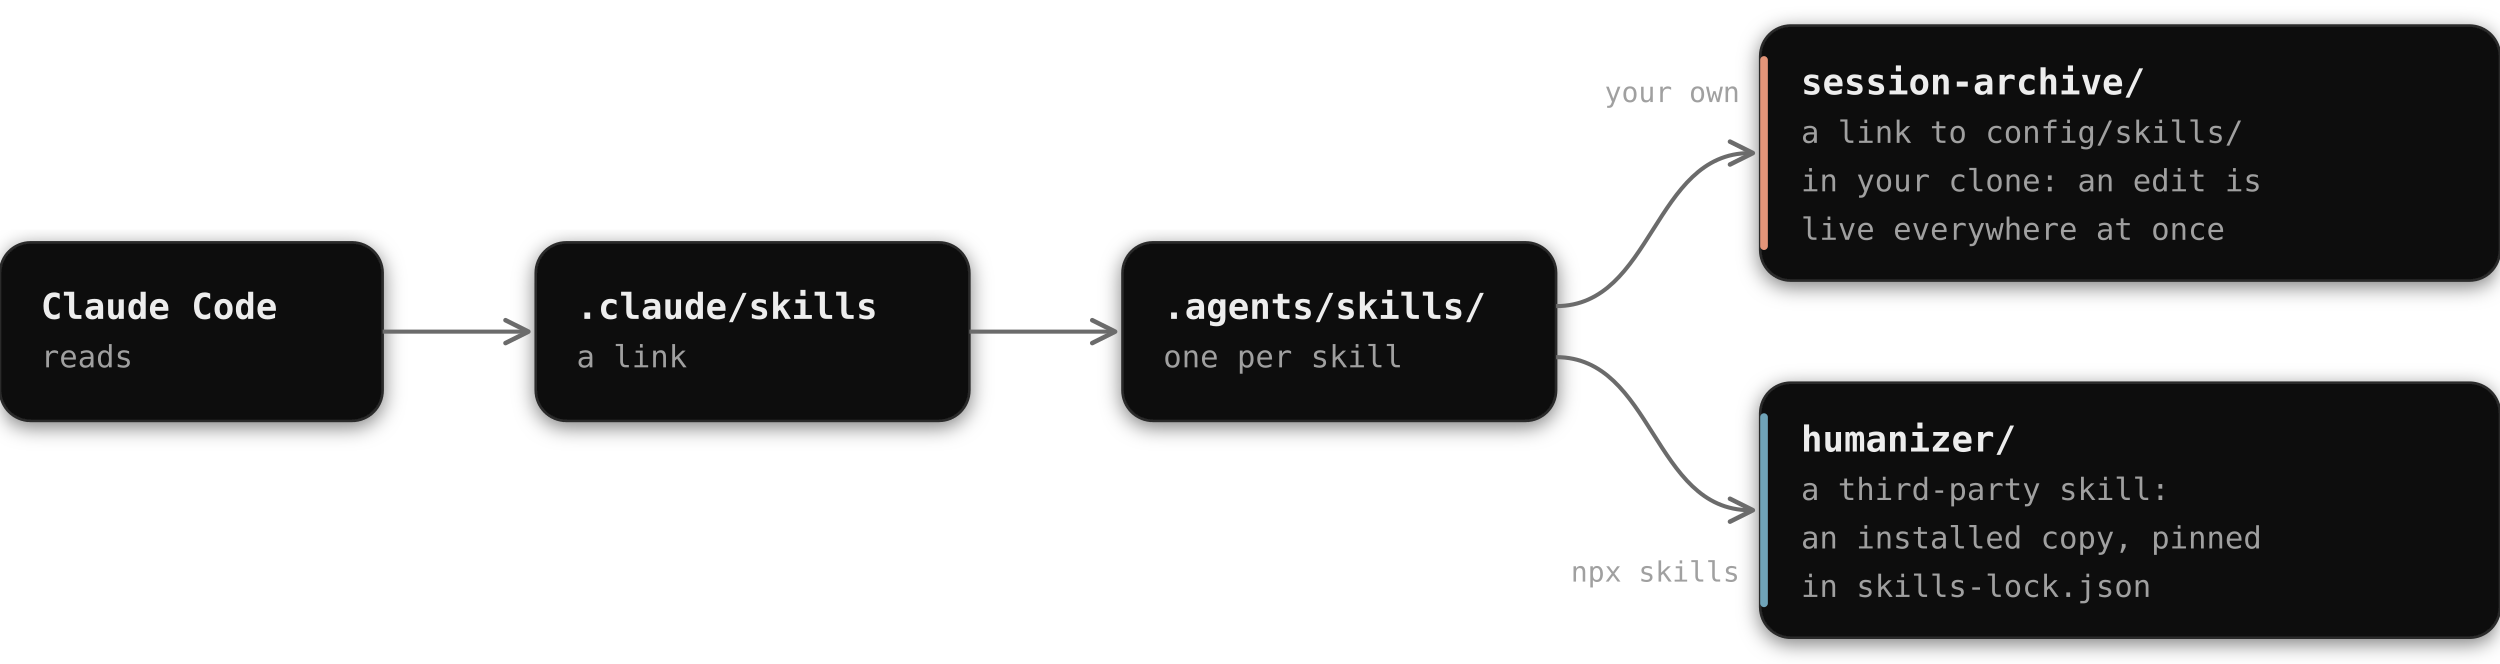
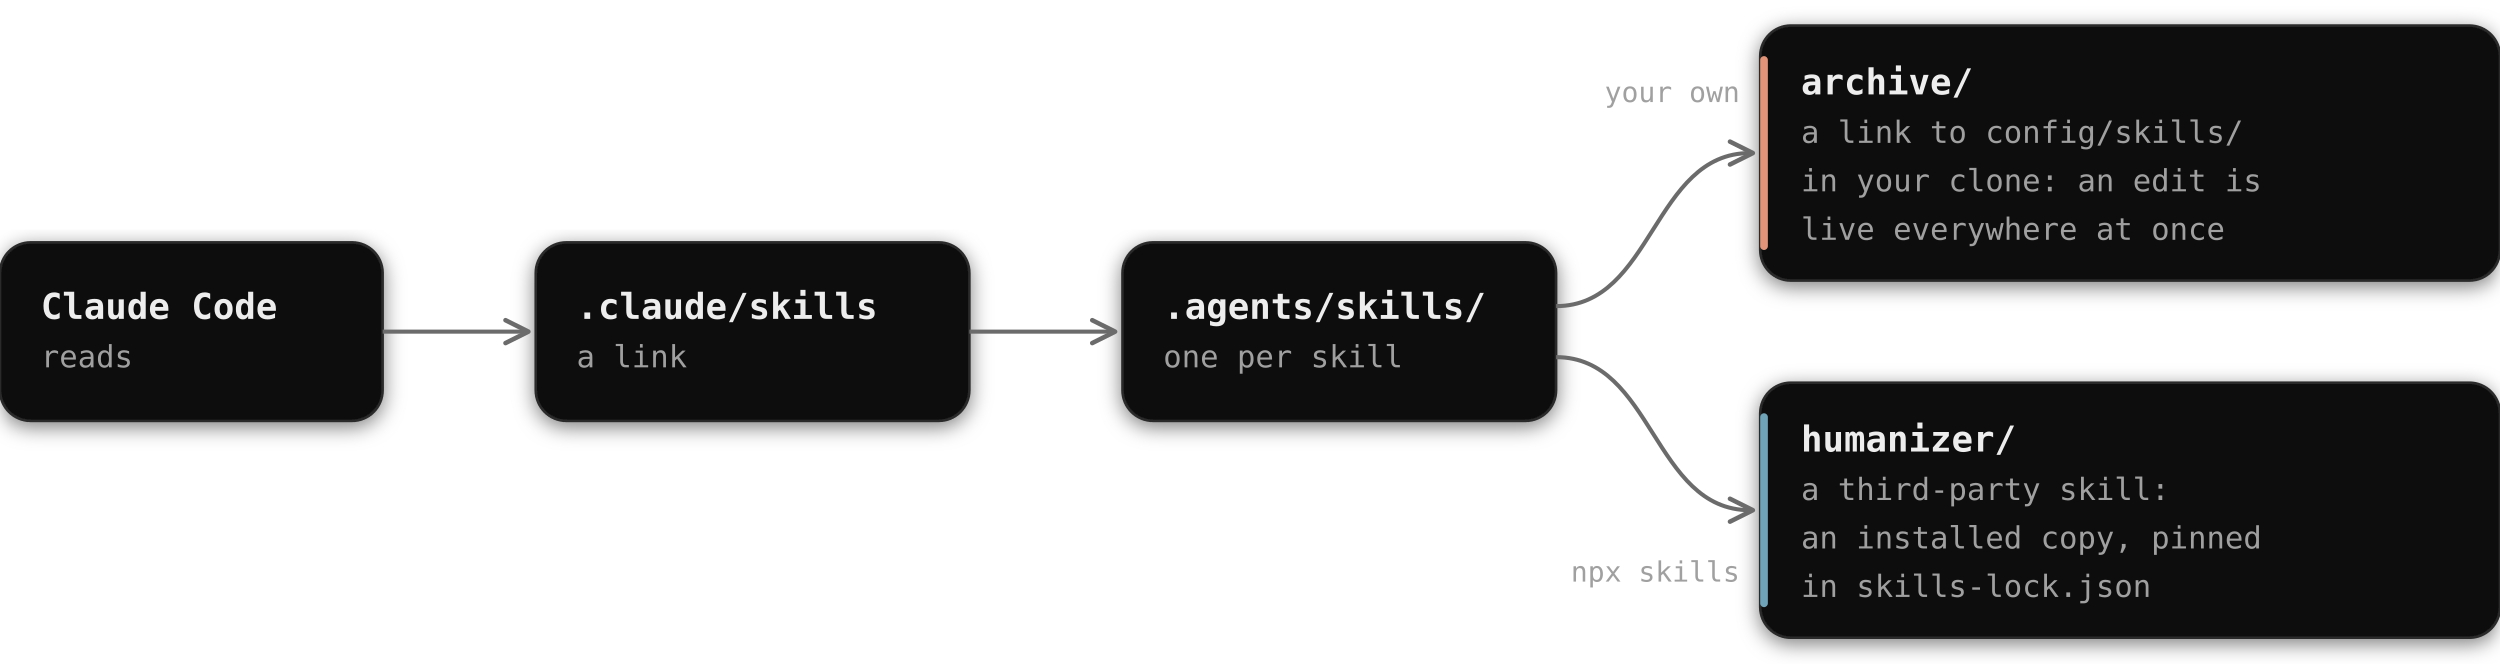
<svg xmlns="http://www.w3.org/2000/svg" width="980" height="260" viewBox="0 0 980 260" role="img" aria-label="Inside a workspace: Claude Code reads .claude/skills, a link to .agents/skills/, where your skills link to your clone and third-party ones are pinned copies" font-family="ui-monospace, 'Geist Mono', SFMono-Regular, Menlo, Consolas, monospace">
  <defs>
    <filter id="shadow" x="-10%" y="-10%" width="120%" height="140%">
      <feDropShadow dx="0" dy="2" stdDeviation="4" flood-color="#000000" flood-opacity="0.5" />
    </filter>
    <marker id="head" viewBox="0 0 10 10" refX="8" refY="5" markerWidth="7" markerHeight="7" orient="auto-start-reverse">
      <path d="M1 1L9 5L1 9" fill="none" stroke="#6b6b6b" stroke-width="1.6" stroke-linecap="round" stroke-linejoin="round" />
    </marker>
  </defs>
  <g filter="url(#shadow)">
    <rect x="0" y="95" width="150" height="70" rx="12" fill="#111111" stroke="#2b2b2b" />
  </g>
  <text x="16" y="125" font-size="14" font-weight="700" fill="#ededed">Claude Code</text>
  <text x="16" y="144" font-size="12" fill="#a0a0a0">reads</text>
  <g filter="url(#shadow)">
    <rect x="210" y="95" width="170" height="70" rx="12" fill="#111111" stroke="#2b2b2b" />
  </g>
  <text x="226" y="125" font-size="14" font-weight="700" fill="#ededed">.claude/skills</text>
  <text x="226" y="144" font-size="12" fill="#a0a0a0">a link</text>
  <g filter="url(#shadow)">
    <rect x="440" y="95" width="170" height="70" rx="12" fill="#111111" stroke="#2b2b2b" />
  </g>
  <text x="456" y="125" font-size="14" font-weight="700" fill="#ededed">.agents/skills/</text>
  <text x="456" y="144" font-size="12" fill="#a0a0a0">one per skill</text>
  <g filter="url(#shadow)">
    <rect x="690" y="10" width="290" height="100" rx="12" fill="#111111" stroke="#2b2b2b" />
  </g>
  <rect x="690" y="22" width="3" height="76" rx="1.5" fill="#e39478" />
-   <text x="706" y="37" font-size="14" font-weight="700" fill="#ededed">session-archive/</text>
+   <text x="706" y="37" font-size="14" font-weight="700" fill="#ededed">archive/</text>
  <text x="706" y="56" font-size="12" fill="#a0a0a0">a link to config/skills/</text>
  <text x="706" y="75" font-size="12" fill="#a0a0a0">in your clone: an edit is</text>
  <text x="706" y="94" font-size="12" fill="#a0a0a0">live everywhere at once</text>
  <g filter="url(#shadow)">
    <rect x="690" y="150" width="290" height="100" rx="12" fill="#111111" stroke="#2b2b2b" />
  </g>
  <rect x="690" y="162" width="3" height="76" rx="1.5" fill="#6fa3b8" />
  <text x="706" y="177" font-size="14" font-weight="700" fill="#ededed">humanizer/</text>
  <text x="706" y="196" font-size="12" fill="#a0a0a0">a third-party skill:</text>
  <text x="706" y="215" font-size="12" fill="#a0a0a0">an installed copy, pinned</text>
  <text x="706" y="234" font-size="12" fill="#a0a0a0">in skills-lock.json</text>
  <path d="M150 130L206 130" fill="none" stroke="#6b6b6b" stroke-width="1.6" marker-end="url(#head)" />
  <path d="M380 130L436 130" fill="none" stroke="#6b6b6b" stroke-width="1.6" marker-end="url(#head)" />
  <path d="M610 120C648 120 648 60 686 60" fill="none" stroke="#6b6b6b" stroke-width="1.6" marker-end="url(#head)" />
  <text x="682" y="40" font-size="11" text-anchor="end" fill="#a0a0a0">your own</text>
  <path d="M610 140C648 140 648 200 686 200" fill="none" stroke="#6b6b6b" stroke-width="1.6" marker-end="url(#head)" />
  <text x="682" y="228" font-size="11" text-anchor="end" fill="#a0a0a0">npx skills</text>
</svg>
